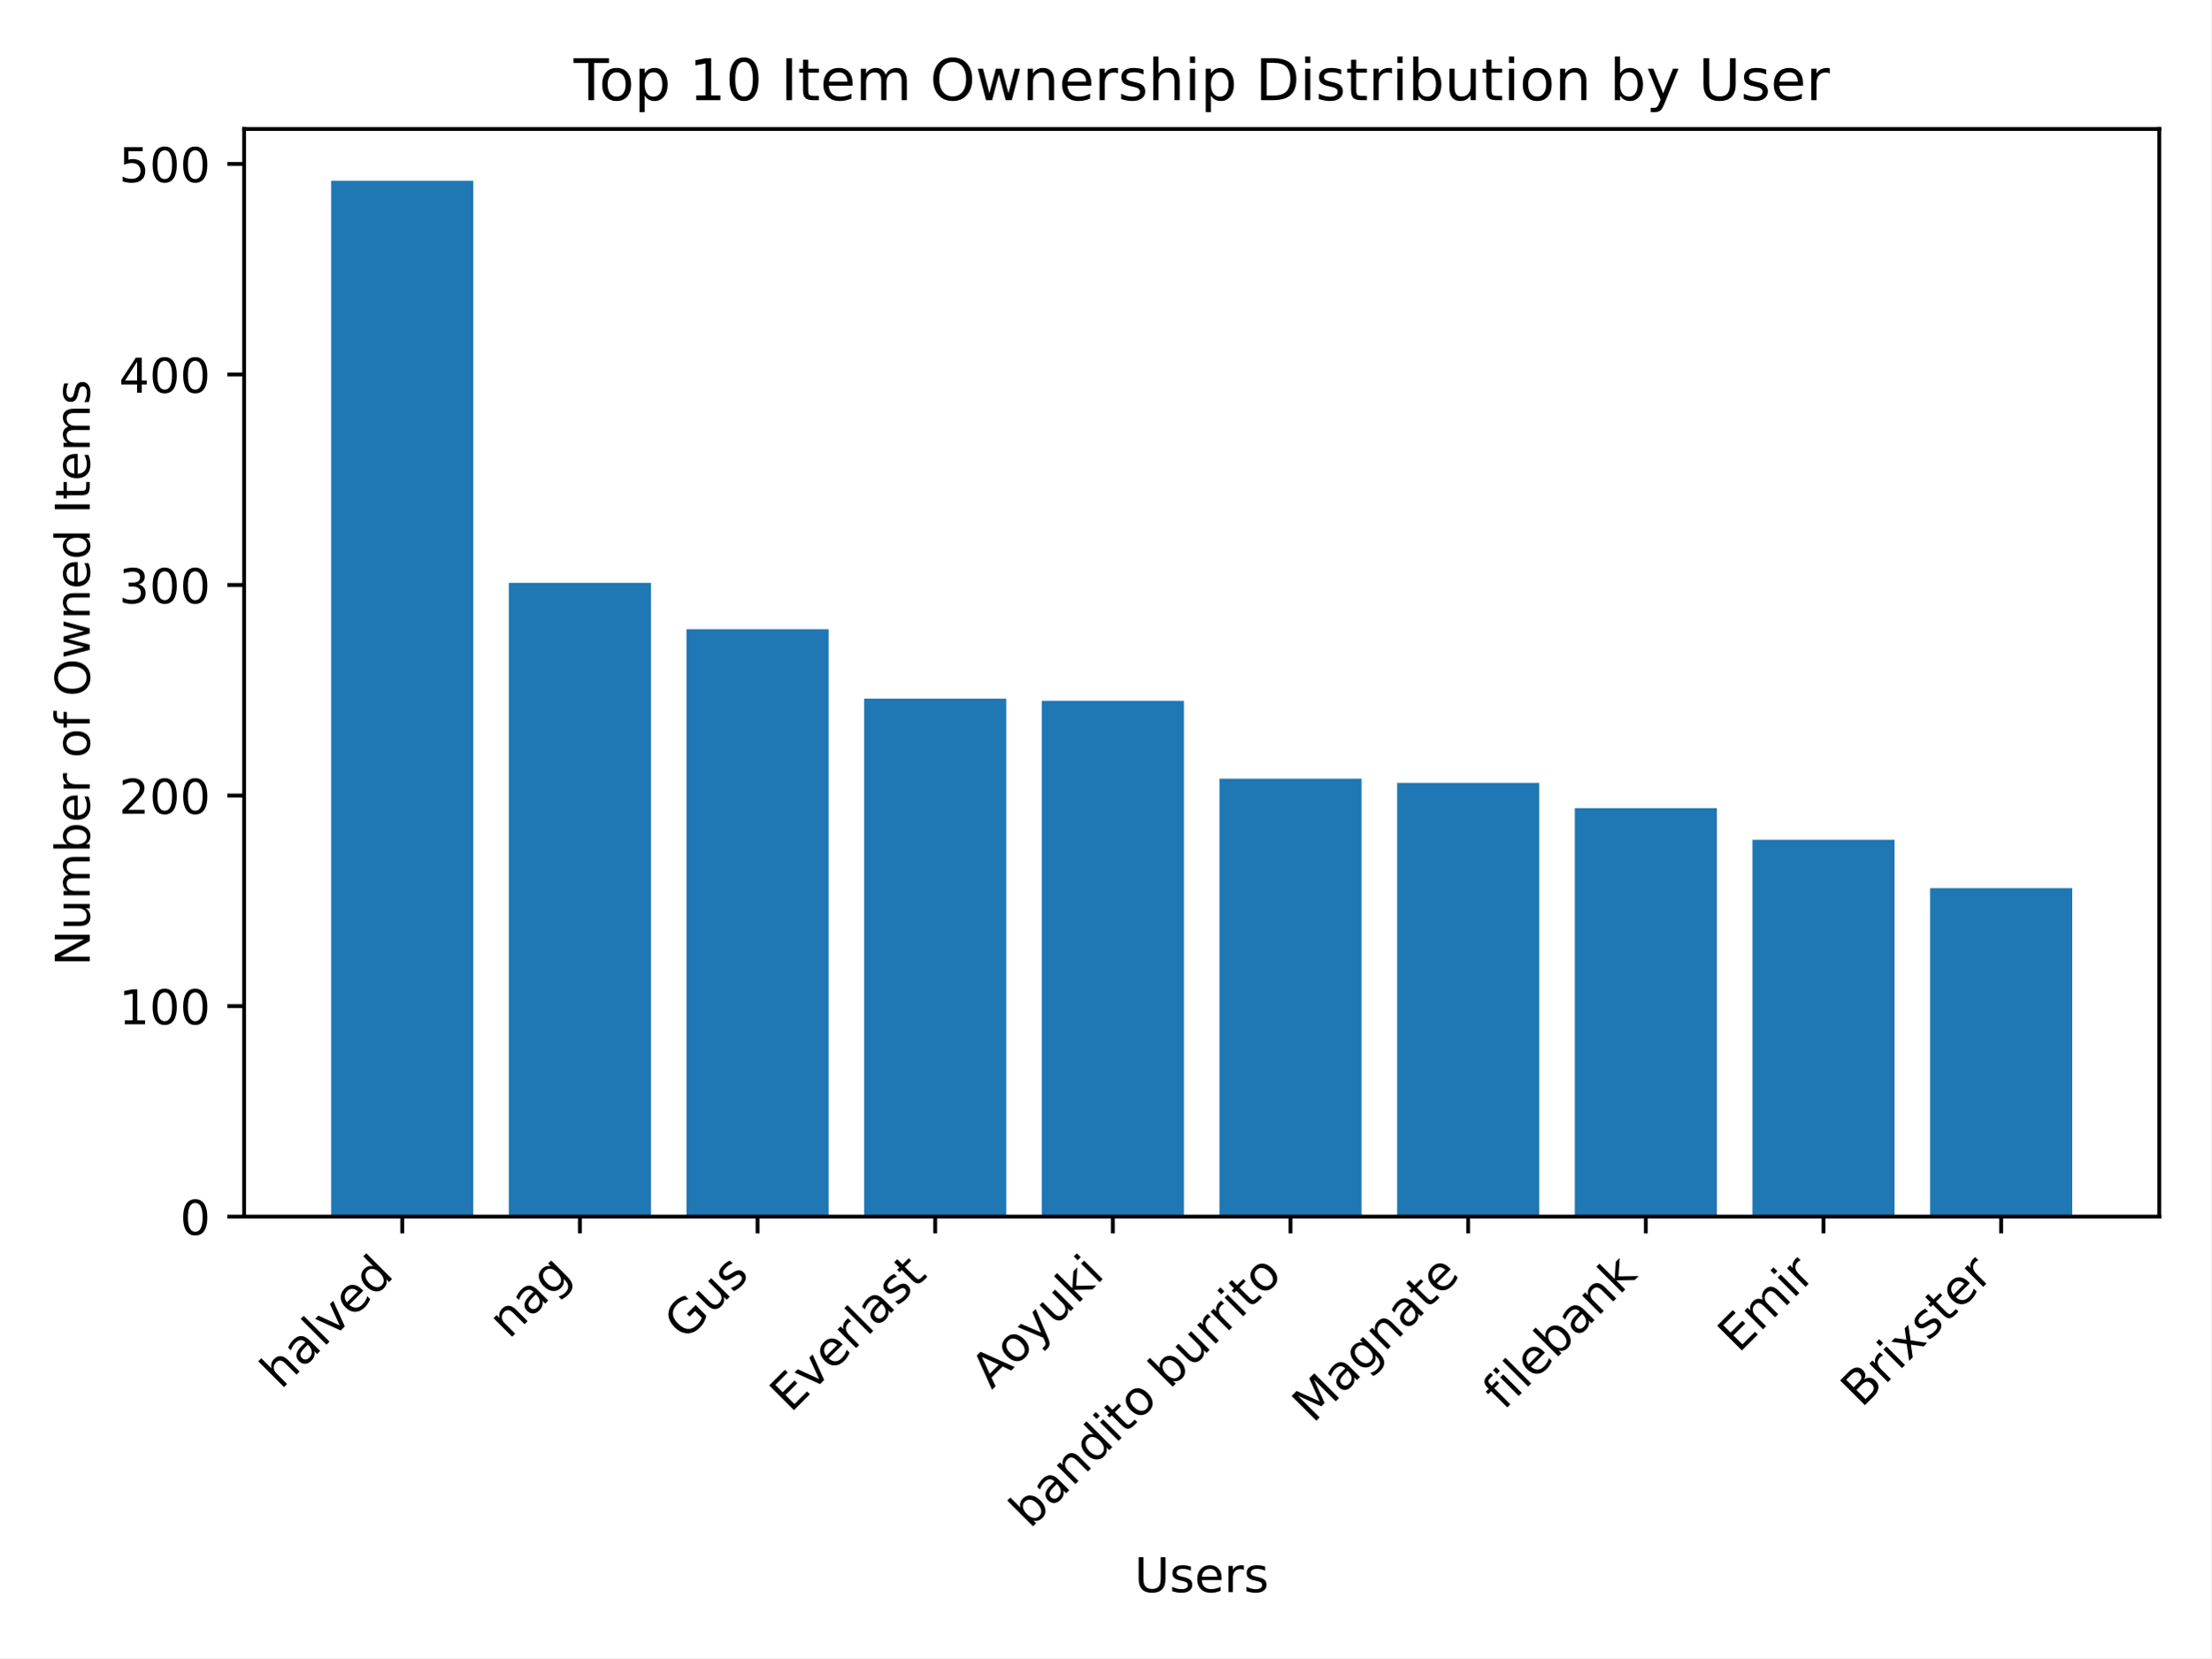
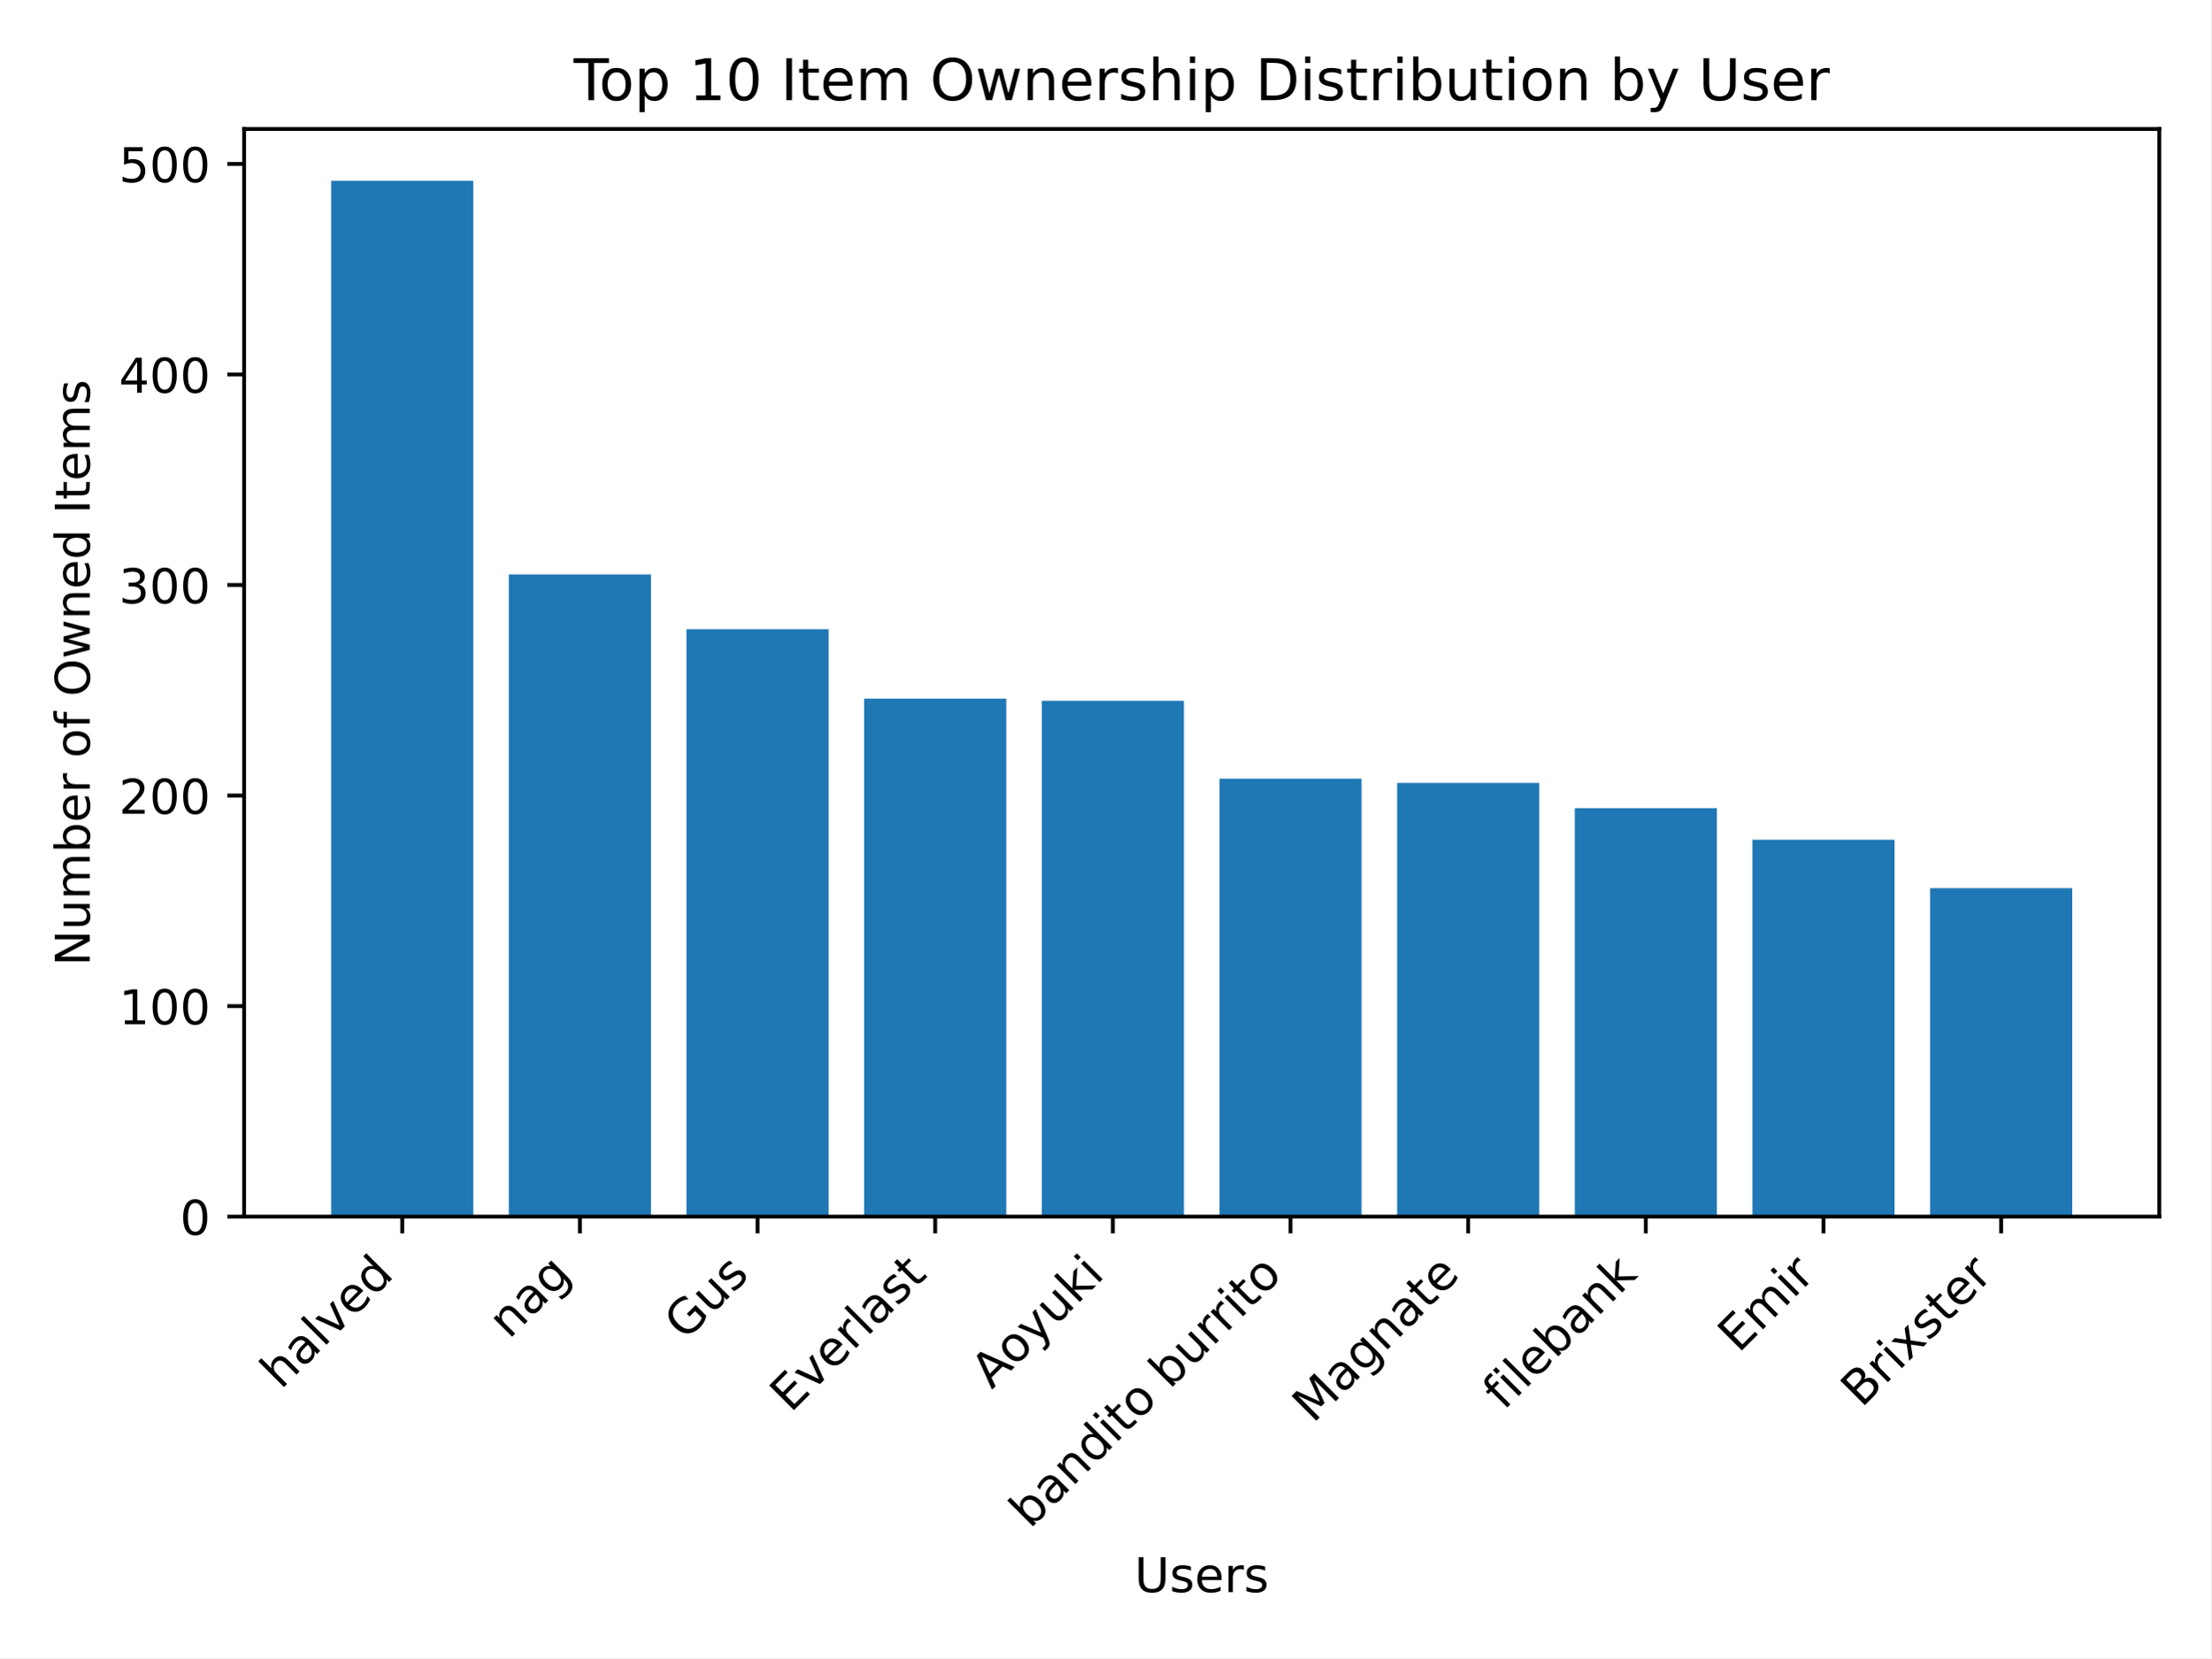
<svg xmlns="http://www.w3.org/2000/svg" xmlns:xlink="http://www.w3.org/1999/xlink" width="460.8pt" height="345.6pt" viewBox="0 0 460.8 345.6" version="1.1">
  <defs>
    <style type="text/css">*{stroke-linejoin: round; stroke-linecap: butt}</style>
  </defs>
  <g id="figure_1">
    <g id="patch_1">
      <path d="M 0 345.6  L 460.8 345.6  L 460.8 0  L 0 0  z " style="fill: #ffffff" />
    </g>
    <g id="axes_1">
      <g id="patch_2">
        <path d="M 50.87 253.581  L 450 253.581  L 450 26.88  L 50.87 26.88  z " style="fill: #ffffff" />
      </g>
      <g id="patch_3">
-         <path d="M 69.012 253.581  L 98.632 253.581  L 98.632 37.675  L 69.012 37.675  z " clip-path="url(#p39f3b47b8f)" style="fill: #1f77b4" />
+         <path d="M 69.012 253.581  L 98.632 253.581  L 98.632 37.675  L 69.012 37.675  z " clip-path="url(#p1a63e895dd)" style="fill: #1f77b4" />
      </g>
      <g id="patch_4">
-         <path d="M 106.037 253.581  L 135.657 253.581  L 135.657 121.492  L 106.037 121.492  z " clip-path="url(#p39f3b47b8f)" style="fill: #1f77b4" />
+         <path d="M 106.037 253.581  L 135.657 253.581  L 135.657 119.737  L 106.037 119.737  z " clip-path="url(#p1a63e895dd)" style="fill: #1f77b4" />
      </g>
      <g id="patch_5">
-         <path d="M 143.062 253.581  L 172.682 253.581  L 172.682 131.146  L 143.062 131.146  z " clip-path="url(#p39f3b47b8f)" style="fill: #1f77b4" />
+         <path d="M 143.062 253.581  L 172.682 253.581  L 172.682 131.146  L 143.062 131.146  z " clip-path="url(#p1a63e895dd)" style="fill: #1f77b4" />
      </g>
      <g id="patch_6">
-         <path d="M 180.087 253.581  L 209.707 253.581  L 209.707 145.628  L 180.087 145.628  z " clip-path="url(#p39f3b47b8f)" style="fill: #1f77b4" />
+         <path d="M 180.087 253.581  L 209.707 253.581  L 209.707 145.628  L 180.087 145.628  z " clip-path="url(#p1a63e895dd)" style="fill: #1f77b4" />
      </g>
      <g id="patch_7">
-         <path d="M 217.112 253.581  L 246.732 253.581  L 246.732 146.067  L 217.112 146.067  z " clip-path="url(#p39f3b47b8f)" style="fill: #1f77b4" />
+         <path d="M 217.112 253.581  L 246.732 253.581  L 246.732 146.067  L 217.112 146.067  z " clip-path="url(#p1a63e895dd)" style="fill: #1f77b4" />
      </g>
      <g id="patch_8">
-         <path d="M 254.138 253.581  L 283.758 253.581  L 283.758 162.304  L 254.138 162.304  z " clip-path="url(#p39f3b47b8f)" style="fill: #1f77b4" />
+         <path d="M 254.138 253.581  L 283.758 253.581  L 283.758 162.304  L 254.138 162.304  z " clip-path="url(#p1a63e895dd)" style="fill: #1f77b4" />
      </g>
      <g id="patch_9">
-         <path d="M 291.163 253.581  L 320.783 253.581  L 320.783 163.181  L 291.163 163.181  z " clip-path="url(#p39f3b47b8f)" style="fill: #1f77b4" />
+         <path d="M 291.163 253.581  L 320.783 253.581  L 320.783 163.181  L 291.163 163.181  z " clip-path="url(#p1a63e895dd)" style="fill: #1f77b4" />
      </g>
      <g id="patch_10">
-         <path d="M 328.188 253.581  L 357.808 253.581  L 357.808 168.447  L 328.188 168.447  z " clip-path="url(#p39f3b47b8f)" style="fill: #1f77b4" />
+         <path d="M 328.188 253.581  L 357.808 253.581  L 357.808 168.447  L 328.188 168.447  z " clip-path="url(#p1a63e895dd)" style="fill: #1f77b4" />
      </g>
      <g id="patch_11">
-         <path d="M 365.213 253.581  L 394.833 253.581  L 394.833 175.03  L 365.213 175.03  z " clip-path="url(#p39f3b47b8f)" style="fill: #1f77b4" />
+         <path d="M 365.213 253.581  L 394.833 253.581  L 394.833 175.03  L 365.213 175.03  z " clip-path="url(#p1a63e895dd)" style="fill: #1f77b4" />
      </g>
      <g id="patch_12">
-         <path d="M 402.238 253.581  L 431.858 253.581  L 431.858 185.123  L 402.238 185.123  z " clip-path="url(#p39f3b47b8f)" style="fill: #1f77b4" />
+         <path d="M 402.238 253.581  L 431.858 253.581  L 431.858 185.123  L 402.238 185.123  z " clip-path="url(#p1a63e895dd)" style="fill: #1f77b4" />
      </g>
      <g id="matplotlib.axis_1">
        <g id="xtick_1">
          <g id="line2d_1">
            <defs>
-               <path id="m7bbde80181" d="M 0 0  L 0 3.5  " style="stroke: #000000; stroke-width: 0.8" />
+               <path id="m3136bcda85" d="M 0 0  L 0 3.5  " style="stroke: #000000; stroke-width: 0.8" />
            </defs>
            <g>
-               <use xlink:href="#m7bbde80181" x="83.822" y="253.581" style="stroke: #000000; stroke-width: 0.8" />
+               <use xlink:href="#m3136bcda85" x="83.822" y="253.581" style="stroke: #000000; stroke-width: 0.8" />
            </g>
          </g>
          <g id="text_1">
            <g transform="translate(58.54764 289.7576) rotate(-45) scale(0.1 -0.1)">
              <defs>
                <path id="DejaVuSans-68" d="M 3513 2113  L 3513 0  L 2938 0  L 2938 2094  Q 2938 2591 2744 2837  Q 2550 3084 2163 3084  Q 1697 3084 1428 2787  Q 1159 2491 1159 1978  L 1159 0  L 581 0  L 581 4863  L 1159 4863  L 1159 2956  Q 1366 3272 1645 3428  Q 1925 3584 2291 3584  Q 2894 3584 3203 3211  Q 3513 2838 3513 2113  z " transform="scale(0.015625)" />
                <path id="DejaVuSans-61" d="M 2194 1759  Q 1497 1759 1228 1600  Q 959 1441 959 1056  Q 959 750 1161 570  Q 1363 391 1709 391  Q 2188 391 2477 730  Q 2766 1069 2766 1631  L 2766 1759  L 2194 1759  z M 3341 1997  L 3341 0  L 2766 0  L 2766 531  Q 2569 213 2275 61  Q 1981 -91 1556 -91  Q 1019 -91 701 211  Q 384 513 384 1019  Q 384 1609 779 1909  Q 1175 2209 1959 2209  L 2766 2209  L 2766 2266  Q 2766 2663 2505 2880  Q 2244 3097 1772 3097  Q 1472 3097 1187 3025  Q 903 2953 641 2809  L 641 3341  Q 956 3463 1253 3523  Q 1550 3584 1831 3584  Q 2591 3584 2966 3190  Q 3341 2797 3341 1997  z " transform="scale(0.015625)" />
                <path id="DejaVuSans-6c" d="M 603 4863  L 1178 4863  L 1178 0  L 603 0  L 603 4863  z " transform="scale(0.015625)" />
                <path id="DejaVuSans-76" d="M 191 3500  L 800 3500  L 1894 563  L 2988 3500  L 3597 3500  L 2284 0  L 1503 0  L 191 3500  z " transform="scale(0.015625)" />
                <path id="DejaVuSans-65" d="M 3597 1894  L 3597 1613  L 953 1613  Q 991 1019 1311 708  Q 1631 397 2203 397  Q 2534 397 2845 478  Q 3156 559 3463 722  L 3463 178  Q 3153 47 2828 -22  Q 2503 -91 2169 -91  Q 1331 -91 842 396  Q 353 884 353 1716  Q 353 2575 817 3079  Q 1281 3584 2069 3584  Q 2775 3584 3186 3129  Q 3597 2675 3597 1894  z M 3022 2063  Q 3016 2534 2758 2815  Q 2500 3097 2075 3097  Q 1594 3097 1305 2825  Q 1016 2553 972 2059  L 3022 2063  z " transform="scale(0.015625)" />
                <path id="DejaVuSans-64" d="M 2906 2969  L 2906 4863  L 3481 4863  L 3481 0  L 2906 0  L 2906 525  Q 2725 213 2448 61  Q 2172 -91 1784 -91  Q 1150 -91 751 415  Q 353 922 353 1747  Q 353 2572 751 3078  Q 1150 3584 1784 3584  Q 2172 3584 2448 3432  Q 2725 3281 2906 2969  z M 947 1747  Q 947 1113 1208 752  Q 1469 391 1925 391  Q 2381 391 2643 752  Q 2906 1113 2906 1747  Q 2906 2381 2643 2742  Q 2381 3103 1925 3103  Q 1469 3103 1208 2742  Q 947 2381 947 1747  z " transform="scale(0.015625)" />
              </defs>
              <use xlink:href="#DejaVuSans-68" />
              <use xlink:href="#DejaVuSans-61" transform="translate(63.37891 0)" />
              <use xlink:href="#DejaVuSans-6c" transform="translate(124.6582 0)" />
              <use xlink:href="#DejaVuSans-76" transform="translate(152.4414 0)" />
              <use xlink:href="#DejaVuSans-65" transform="translate(211.6211 0)" />
              <use xlink:href="#DejaVuSans-64" transform="translate(273.1445 0)" />
            </g>
          </g>
        </g>
        <g id="xtick_2">
          <g id="line2d_2">
            <g>
-               <use xlink:href="#m7bbde80181" x="120.847" y="253.581" style="stroke: #000000; stroke-width: 0.8" />
+               <use xlink:href="#m3136bcda85" x="120.847" y="253.581" style="stroke: #000000; stroke-width: 0.8" />
            </g>
          </g>
          <g id="text_2">
            <g transform="translate(106.0732 279.257) rotate(-45) scale(0.1 -0.1)">
              <defs>
                <path id="DejaVuSans-6e" d="M 3513 2113  L 3513 0  L 2938 0  L 2938 2094  Q 2938 2591 2744 2837  Q 2550 3084 2163 3084  Q 1697 3084 1428 2787  Q 1159 2491 1159 1978  L 1159 0  L 581 0  L 581 3500  L 1159 3500  L 1159 2956  Q 1366 3272 1645 3428  Q 1925 3584 2291 3584  Q 2894 3584 3203 3211  Q 3513 2838 3513 2113  z " transform="scale(0.015625)" />
                <path id="DejaVuSans-67" d="M 2906 1791  Q 2906 2416 2648 2759  Q 2391 3103 1925 3103  Q 1463 3103 1205 2759  Q 947 2416 947 1791  Q 947 1169 1205 825  Q 1463 481 1925 481  Q 2391 481 2648 825  Q 2906 1169 2906 1791  z M 3481 434  Q 3481 -459 3084 -895  Q 2688 -1331 1869 -1331  Q 1566 -1331 1297 -1286  Q 1028 -1241 775 -1147  L 775 -588  Q 1028 -725 1275 -790  Q 1522 -856 1778 -856  Q 2344 -856 2625 -561  Q 2906 -266 2906 331  L 2906 616  Q 2728 306 2450 153  Q 2172 0 1784 0  Q 1141 0 747 490  Q 353 981 353 1791  Q 353 2603 747 3093  Q 1141 3584 1784 3584  Q 2172 3584 2450 3431  Q 2728 3278 2906 2969  L 2906 3500  L 3481 3500  L 3481 434  z " transform="scale(0.015625)" />
              </defs>
              <use xlink:href="#DejaVuSans-6e" />
              <use xlink:href="#DejaVuSans-61" transform="translate(63.37891 0)" />
              <use xlink:href="#DejaVuSans-67" transform="translate(124.6582 0)" />
            </g>
          </g>
        </g>
        <g id="xtick_3">
          <g id="line2d_3">
            <g>
-               <use xlink:href="#m7bbde80181" x="157.872" y="253.581" style="stroke: #000000; stroke-width: 0.8" />
+               <use xlink:href="#m3136bcda85" x="157.872" y="253.581" style="stroke: #000000; stroke-width: 0.8" />
            </g>
          </g>
          <g id="text_3">
            <g transform="translate(142.758 279.5973) rotate(-45) scale(0.1 -0.1)">
              <defs>
                <path id="DejaVuSans-47" d="M 3809 666  L 3809 1919  L 2778 1919  L 2778 2438  L 4434 2438  L 4434 434  Q 4069 175 3628 42  Q 3188 -91 2688 -91  Q 1594 -91 976 548  Q 359 1188 359 2328  Q 359 3472 976 4111  Q 1594 4750 2688 4750  Q 3144 4750 3555 4637  Q 3966 4525 4313 4306  L 4313 3634  Q 3963 3931 3569 4081  Q 3175 4231 2741 4231  Q 1884 4231 1454 3753  Q 1025 3275 1025 2328  Q 1025 1384 1454 906  Q 1884 428 2741 428  Q 3075 428 3337 486  Q 3600 544 3809 666  z " transform="scale(0.015625)" />
                <path id="DejaVuSans-75" d="M 544 1381  L 544 3500  L 1119 3500  L 1119 1403  Q 1119 906 1312 657  Q 1506 409 1894 409  Q 2359 409 2629 706  Q 2900 1003 2900 1516  L 2900 3500  L 3475 3500  L 3475 0  L 2900 0  L 2900 538  Q 2691 219 2414 64  Q 2138 -91 1772 -91  Q 1169 -91 856 284  Q 544 659 544 1381  z M 1991 3584  L 1991 3584  z " transform="scale(0.015625)" />
                <path id="DejaVuSans-73" d="M 2834 3397  L 2834 2853  Q 2591 2978 2328 3040  Q 2066 3103 1784 3103  Q 1356 3103 1142 2972  Q 928 2841 928 2578  Q 928 2378 1081 2264  Q 1234 2150 1697 2047  L 1894 2003  Q 2506 1872 2764 1633  Q 3022 1394 3022 966  Q 3022 478 2636 193  Q 2250 -91 1575 -91  Q 1294 -91 989 -36  Q 684 19 347 128  L 347 722  Q 666 556 975 473  Q 1284 391 1588 391  Q 1994 391 2212 530  Q 2431 669 2431 922  Q 2431 1156 2273 1281  Q 2116 1406 1581 1522  L 1381 1569  Q 847 1681 609 1914  Q 372 2147 372 2553  Q 372 3047 722 3315  Q 1072 3584 1716 3584  Q 2034 3584 2315 3537  Q 2597 3491 2834 3397  z " transform="scale(0.015625)" />
              </defs>
              <use xlink:href="#DejaVuSans-47" />
              <use xlink:href="#DejaVuSans-75" transform="translate(77.49023 0)" />
              <use xlink:href="#DejaVuSans-73" transform="translate(140.8691 0)" />
            </g>
          </g>
        </g>
        <g id="xtick_4">
          <g id="line2d_4">
            <g>
-               <use xlink:href="#m7bbde80181" x="194.897" y="253.581" style="stroke: #000000; stroke-width: 0.8" />
+               <use xlink:href="#m3136bcda85" x="194.897" y="253.581" style="stroke: #000000; stroke-width: 0.8" />
            </g>
          </g>
          <g id="text_4">
            <g transform="translate(164.7625 294.6178) rotate(-45) scale(0.1 -0.1)">
              <defs>
                <path id="DejaVuSans-45" d="M 628 4666  L 3578 4666  L 3578 4134  L 1259 4134  L 1259 2753  L 3481 2753  L 3481 2222  L 1259 2222  L 1259 531  L 3634 531  L 3634 0  L 628 0  L 628 4666  z " transform="scale(0.015625)" />
                <path id="DejaVuSans-72" d="M 2631 2963  Q 2534 3019 2420 3045  Q 2306 3072 2169 3072  Q 1681 3072 1420 2755  Q 1159 2438 1159 1844  L 1159 0  L 581 0  L 581 3500  L 1159 3500  L 1159 2956  Q 1341 3275 1631 3429  Q 1922 3584 2338 3584  Q 2397 3584 2469 3576  Q 2541 3569 2628 3553  L 2631 2963  z " transform="scale(0.015625)" />
                <path id="DejaVuSans-74" d="M 1172 4494  L 1172 3500  L 2356 3500  L 2356 3053  L 1172 3053  L 1172 1153  Q 1172 725 1289 603  Q 1406 481 1766 481  L 2356 481  L 2356 0  L 1766 0  Q 1100 0 847 248  Q 594 497 594 1153  L 594 3053  L 172 3053  L 172 3500  L 594 3500  L 594 4494  L 1172 4494  z " transform="scale(0.015625)" />
              </defs>
              <use xlink:href="#DejaVuSans-45" />
              <use xlink:href="#DejaVuSans-76" transform="translate(63.18359 0)" />
              <use xlink:href="#DejaVuSans-65" transform="translate(122.3633 0)" />
              <use xlink:href="#DejaVuSans-72" transform="translate(183.8867 0)" />
              <use xlink:href="#DejaVuSans-6c" transform="translate(225 0)" />
              <use xlink:href="#DejaVuSans-61" transform="translate(252.7832 0)" />
              <use xlink:href="#DejaVuSans-73" transform="translate(314.0625 0)" />
              <use xlink:href="#DejaVuSans-74" transform="translate(366.1621 0)" />
            </g>
          </g>
        </g>
        <g id="xtick_5">
          <g id="line2d_5">
            <g>
-               <use xlink:href="#m7bbde80181" x="231.922" y="253.581" style="stroke: #000000; stroke-width: 0.8" />
+               <use xlink:href="#m3136bcda85" x="231.922" y="253.581" style="stroke: #000000; stroke-width: 0.8" />
            </g>
          </g>
          <g id="text_5">
            <g transform="translate(206.6865 289.7189) rotate(-45) scale(0.1 -0.1)">
              <defs>
                <path id="DejaVuSans-41" d="M 2188 4044  L 1331 1722  L 3047 1722  L 2188 4044  z M 1831 4666  L 2547 4666  L 4325 0  L 3669 0  L 3244 1197  L 1141 1197  L 716 0  L 50 0  L 1831 4666  z " transform="scale(0.015625)" />
                <path id="DejaVuSans-6f" d="M 1959 3097  Q 1497 3097 1228 2736  Q 959 2375 959 1747  Q 959 1119 1226 758  Q 1494 397 1959 397  Q 2419 397 2687 759  Q 2956 1122 2956 1747  Q 2956 2369 2687 2733  Q 2419 3097 1959 3097  z M 1959 3584  Q 2709 3584 3137 3096  Q 3566 2609 3566 1747  Q 3566 888 3137 398  Q 2709 -91 1959 -91  Q 1206 -91 779 398  Q 353 888 353 1747  Q 353 2609 779 3096  Q 1206 3584 1959 3584  z " transform="scale(0.015625)" />
                <path id="DejaVuSans-79" d="M 2059 -325  Q 1816 -950 1584 -1140  Q 1353 -1331 966 -1331  L 506 -1331  L 506 -850  L 844 -850  Q 1081 -850 1212 -737  Q 1344 -625 1503 -206  L 1606 56  L 191 3500  L 800 3500  L 1894 763  L 2988 3500  L 3597 3500  L 2059 -325  z " transform="scale(0.015625)" />
                <path id="DejaVuSans-6b" d="M 581 4863  L 1159 4863  L 1159 1991  L 2875 3500  L 3609 3500  L 1753 1863  L 3688 0  L 2938 0  L 1159 1709  L 1159 0  L 581 0  L 581 4863  z " transform="scale(0.015625)" />
                <path id="DejaVuSans-69" d="M 603 3500  L 1178 3500  L 1178 0  L 603 0  L 603 3500  z M 603 4863  L 1178 4863  L 1178 4134  L 603 4134  L 603 4863  z " transform="scale(0.015625)" />
              </defs>
              <use xlink:href="#DejaVuSans-41" />
              <use xlink:href="#DejaVuSans-6f" transform="translate(66.6582 0)" />
              <use xlink:href="#DejaVuSans-79" transform="translate(127.8398 0)" />
              <use xlink:href="#DejaVuSans-75" transform="translate(187.0195 0)" />
              <use xlink:href="#DejaVuSans-6b" transform="translate(250.3984 0)" />
              <use xlink:href="#DejaVuSans-69" transform="translate(308.3086 0)" />
            </g>
          </g>
        </g>
        <g id="xtick_6">
          <g id="line2d_6">
            <g>
-               <use xlink:href="#m7bbde80181" x="268.948" y="253.581" style="stroke: #000000; stroke-width: 0.8" />
+               <use xlink:href="#m3136bcda85" x="268.948" y="253.581" style="stroke: #000000; stroke-width: 0.8" />
            </g>
          </g>
          <g id="text_6">
            <g transform="translate(214.6506 318.7799) rotate(-45) scale(0.1 -0.1)">
              <defs>
                <path id="DejaVuSans-62" d="M 3116 1747  Q 3116 2381 2855 2742  Q 2594 3103 2138 3103  Q 1681 3103 1420 2742  Q 1159 2381 1159 1747  Q 1159 1113 1420 752  Q 1681 391 2138 391  Q 2594 391 2855 752  Q 3116 1113 3116 1747  z M 1159 2969  Q 1341 3281 1617 3432  Q 1894 3584 2278 3584  Q 2916 3584 3314 3078  Q 3713 2572 3713 1747  Q 3713 922 3314 415  Q 2916 -91 2278 -91  Q 1894 -91 1617 61  Q 1341 213 1159 525  L 1159 0  L 581 0  L 581 4863  L 1159 4863  L 1159 2969  z " transform="scale(0.015625)" />
                <path id="DejaVuSans-20" transform="scale(0.015625)" />
              </defs>
              <use xlink:href="#DejaVuSans-62" />
              <use xlink:href="#DejaVuSans-61" transform="translate(63.47656 0)" />
              <use xlink:href="#DejaVuSans-6e" transform="translate(124.7559 0)" />
              <use xlink:href="#DejaVuSans-64" transform="translate(188.1348 0)" />
              <use xlink:href="#DejaVuSans-69" transform="translate(251.6113 0)" />
              <use xlink:href="#DejaVuSans-74" transform="translate(279.3945 0)" />
              <use xlink:href="#DejaVuSans-6f" transform="translate(318.6035 0)" />
              <use xlink:href="#DejaVuSans-20" transform="translate(379.7852 0)" />
              <use xlink:href="#DejaVuSans-62" transform="translate(411.5723 0)" />
              <use xlink:href="#DejaVuSans-75" transform="translate(475.0488 0)" />
              <use xlink:href="#DejaVuSans-72" transform="translate(538.4277 0)" />
              <use xlink:href="#DejaVuSans-72" transform="translate(577.791 0)" />
              <use xlink:href="#DejaVuSans-69" transform="translate(618.9043 0)" />
              <use xlink:href="#DejaVuSans-74" transform="translate(646.6875 0)" />
              <use xlink:href="#DejaVuSans-6f" transform="translate(685.8965 0)" />
            </g>
          </g>
        </g>
        <g id="xtick_7">
          <g id="line2d_7">
            <g>
-               <use xlink:href="#m7bbde80181" x="305.973" y="253.581" style="stroke: #000000; stroke-width: 0.8" />
+               <use xlink:href="#m3136bcda85" x="305.973" y="253.581" style="stroke: #000000; stroke-width: 0.8" />
            </g>
          </g>
          <g id="text_7">
            <g transform="translate(273.6412 296.8143) rotate(-45) scale(0.1 -0.1)">
              <defs>
                <path id="DejaVuSans-4d" d="M 628 4666  L 1569 4666  L 2759 1491  L 3956 4666  L 4897 4666  L 4897 0  L 4281 0  L 4281 4097  L 3078 897  L 2444 897  L 1241 4097  L 1241 0  L 628 0  L 628 4666  z " transform="scale(0.015625)" />
              </defs>
              <use xlink:href="#DejaVuSans-4d" />
              <use xlink:href="#DejaVuSans-61" transform="translate(86.2793 0)" />
              <use xlink:href="#DejaVuSans-67" transform="translate(147.5586 0)" />
              <use xlink:href="#DejaVuSans-6e" transform="translate(211.0352 0)" />
              <use xlink:href="#DejaVuSans-61" transform="translate(274.4141 0)" />
              <use xlink:href="#DejaVuSans-74" transform="translate(335.6934 0)" />
              <use xlink:href="#DejaVuSans-65" transform="translate(374.9023 0)" />
            </g>
          </g>
        </g>
        <g id="xtick_8">
          <g id="line2d_8">
            <g>
-               <use xlink:href="#m7bbde80181" x="342.998" y="253.581" style="stroke: #000000; stroke-width: 0.8" />
+               <use xlink:href="#m3136bcda85" x="342.998" y="253.581" style="stroke: #000000; stroke-width: 0.8" />
            </g>
          </g>
          <g id="text_8">
            <g transform="translate(313.3599 294.1206) rotate(-45) scale(0.1 -0.1)">
              <defs>
                <path id="DejaVuSans-66" d="M 2375 4863  L 2375 4384  L 1825 4384  Q 1516 4384 1395 4259  Q 1275 4134 1275 3809  L 1275 3500  L 2222 3500  L 2222 3053  L 1275 3053  L 1275 0  L 697 0  L 697 3053  L 147 3053  L 147 3500  L 697 3500  L 697 3744  Q 697 4328 969 4595  Q 1241 4863 1831 4863  L 2375 4863  z " transform="scale(0.015625)" />
              </defs>
              <use xlink:href="#DejaVuSans-66" />
              <use xlink:href="#DejaVuSans-69" transform="translate(35.20508 0)" />
              <use xlink:href="#DejaVuSans-6c" transform="translate(62.98828 0)" />
              <use xlink:href="#DejaVuSans-65" transform="translate(90.77148 0)" />
              <use xlink:href="#DejaVuSans-62" transform="translate(152.2949 0)" />
              <use xlink:href="#DejaVuSans-61" transform="translate(215.7715 0)" />
              <use xlink:href="#DejaVuSans-6e" transform="translate(277.0508 0)" />
              <use xlink:href="#DejaVuSans-6b" transform="translate(340.4297 0)" />
            </g>
          </g>
        </g>
        <g id="xtick_9">
          <g id="line2d_9">
            <g>
-               <use xlink:href="#m7bbde80181" x="380.023" y="253.581" style="stroke: #000000; stroke-width: 0.8" />
+               <use xlink:href="#m3136bcda85" x="380.023" y="253.581" style="stroke: #000000; stroke-width: 0.8" />
            </g>
          </g>
          <g id="text_9">
            <g transform="translate(362.3251 282.1805) rotate(-45) scale(0.1 -0.1)">
              <defs>
                <path id="DejaVuSans-6d" d="M 3328 2828  Q 3544 3216 3844 3400  Q 4144 3584 4550 3584  Q 5097 3584 5394 3201  Q 5691 2819 5691 2113  L 5691 0  L 5113 0  L 5113 2094  Q 5113 2597 4934 2840  Q 4756 3084 4391 3084  Q 3944 3084 3684 2787  Q 3425 2491 3425 1978  L 3425 0  L 2847 0  L 2847 2094  Q 2847 2600 2669 2842  Q 2491 3084 2119 3084  Q 1678 3084 1418 2786  Q 1159 2488 1159 1978  L 1159 0  L 581 0  L 581 3500  L 1159 3500  L 1159 2956  Q 1356 3278 1631 3431  Q 1906 3584 2284 3584  Q 2666 3584 2933 3390  Q 3200 3197 3328 2828  z " transform="scale(0.015625)" />
              </defs>
              <use xlink:href="#DejaVuSans-45" />
              <use xlink:href="#DejaVuSans-6d" transform="translate(63.18359 0)" />
              <use xlink:href="#DejaVuSans-69" transform="translate(160.5957 0)" />
              <use xlink:href="#DejaVuSans-72" transform="translate(188.3789 0)" />
            </g>
          </g>
        </g>
        <g id="xtick_10">
          <g id="line2d_10">
            <g>
-               <use xlink:href="#m7bbde80181" x="417.048" y="253.581" style="stroke: #000000; stroke-width: 0.8" />
+               <use xlink:href="#m3136bcda85" x="417.048" y="253.581" style="stroke: #000000; stroke-width: 0.8" />
            </g>
          </g>
          <g id="text_10">
            <g transform="translate(387.9558 293.5748) rotate(-45) scale(0.1 -0.1)">
              <defs>
                <path id="DejaVuSans-42" d="M 1259 2228  L 1259 519  L 2272 519  Q 2781 519 3026 730  Q 3272 941 3272 1375  Q 3272 1813 3026 2020  Q 2781 2228 2272 2228  L 1259 2228  z M 1259 4147  L 1259 2741  L 2194 2741  Q 2656 2741 2882 2914  Q 3109 3088 3109 3444  Q 3109 3797 2882 3972  Q 2656 4147 2194 4147  L 1259 4147  z M 628 4666  L 2241 4666  Q 2963 4666 3353 4366  Q 3744 4066 3744 3513  Q 3744 3084 3544 2831  Q 3344 2578 2956 2516  Q 3422 2416 3680 2098  Q 3938 1781 3938 1306  Q 3938 681 3513 340  Q 3088 0 2303 0  L 628 0  L 628 4666  z " transform="scale(0.015625)" />
                <path id="DejaVuSans-78" d="M 3513 3500  L 2247 1797  L 3578 0  L 2900 0  L 1881 1375  L 863 0  L 184 0  L 1544 1831  L 300 3500  L 978 3500  L 1906 2253  L 2834 3500  L 3513 3500  z " transform="scale(0.015625)" />
              </defs>
              <use xlink:href="#DejaVuSans-42" />
              <use xlink:href="#DejaVuSans-72" transform="translate(68.60352 0)" />
              <use xlink:href="#DejaVuSans-69" transform="translate(109.7168 0)" />
              <use xlink:href="#DejaVuSans-78" transform="translate(137.5 0)" />
              <use xlink:href="#DejaVuSans-73" transform="translate(196.6797 0)" />
              <use xlink:href="#DejaVuSans-74" transform="translate(248.7793 0)" />
              <use xlink:href="#DejaVuSans-65" transform="translate(287.9883 0)" />
              <use xlink:href="#DejaVuSans-72" transform="translate(349.5117 0)" />
            </g>
          </g>
        </g>
        <g id="text_11">
          <g transform="translate(236.4342 331.8489) scale(0.1 -0.1)">
            <defs>
              <path id="DejaVuSans-55" d="M 556 4666  L 1191 4666  L 1191 1831  Q 1191 1081 1462 751  Q 1734 422 2344 422  Q 2950 422 3222 751  Q 3494 1081 3494 1831  L 3494 4666  L 4128 4666  L 4128 1753  Q 4128 841 3676 375  Q 3225 -91 2344 -91  Q 1459 -91 1007 375  Q 556 841 556 1753  L 556 4666  z " transform="scale(0.015625)" />
            </defs>
            <use xlink:href="#DejaVuSans-55" />
            <use xlink:href="#DejaVuSans-73" transform="translate(73.19336 0)" />
            <use xlink:href="#DejaVuSans-65" transform="translate(125.293 0)" />
            <use xlink:href="#DejaVuSans-72" transform="translate(186.8164 0)" />
            <use xlink:href="#DejaVuSans-73" transform="translate(227.9297 0)" />
          </g>
        </g>
      </g>
      <g id="matplotlib.axis_2">
        <g id="ytick_1">
          <g id="line2d_11">
            <defs>
-               <path id="md218e54f35" d="M 0 0  L -3.5 0  " style="stroke: #000000; stroke-width: 0.8" />
+               <path id="m9b79f835e3" d="M 0 0  L -3.5 0  " style="stroke: #000000; stroke-width: 0.8" />
            </defs>
            <g>
-               <use xlink:href="#md218e54f35" x="50.87" y="253.581" style="stroke: #000000; stroke-width: 0.8" />
+               <use xlink:href="#m9b79f835e3" x="50.87" y="253.581" style="stroke: #000000; stroke-width: 0.8" />
            </g>
          </g>
          <g id="text_12">
            <g transform="translate(37.5075 257.3798) scale(0.1 -0.1)">
              <defs>
                <path id="DejaVuSans-30" d="M 2034 4250  Q 1547 4250 1301 3770  Q 1056 3291 1056 2328  Q 1056 1369 1301 889  Q 1547 409 2034 409  Q 2525 409 2770 889  Q 3016 1369 3016 2328  Q 3016 3291 2770 3770  Q 2525 4250 2034 4250  z M 2034 4750  Q 2819 4750 3233 4129  Q 3647 3509 3647 2328  Q 3647 1150 3233 529  Q 2819 -91 2034 -91  Q 1250 -91 836 529  Q 422 1150 422 2328  Q 422 3509 836 4129  Q 1250 4750 2034 4750  z " transform="scale(0.015625)" />
              </defs>
              <use xlink:href="#DejaVuSans-30" />
            </g>
          </g>
        </g>
        <g id="ytick_2">
          <g id="line2d_12">
            <g>
-               <use xlink:href="#md218e54f35" x="50.87" y="209.697" style="stroke: #000000; stroke-width: 0.8" />
+               <use xlink:href="#m9b79f835e3" x="50.87" y="209.697" style="stroke: #000000; stroke-width: 0.8" />
            </g>
          </g>
          <g id="text_13">
            <g transform="translate(24.7825 213.4966) scale(0.1 -0.1)">
              <defs>
                <path id="DejaVuSans-31" d="M 794 531  L 1825 531  L 1825 4091  L 703 3866  L 703 4441  L 1819 4666  L 2450 4666  L 2450 531  L 3481 531  L 3481 0  L 794 0  L 794 531  z " transform="scale(0.015625)" />
              </defs>
              <use xlink:href="#DejaVuSans-31" />
              <use xlink:href="#DejaVuSans-30" transform="translate(63.62305 0)" />
              <use xlink:href="#DejaVuSans-30" transform="translate(127.2461 0)" />
            </g>
          </g>
        </g>
        <g id="ytick_3">
          <g id="line2d_13">
            <g>
-               <use xlink:href="#md218e54f35" x="50.87" y="165.814" style="stroke: #000000; stroke-width: 0.8" />
+               <use xlink:href="#m9b79f835e3" x="50.87" y="165.814" style="stroke: #000000; stroke-width: 0.8" />
            </g>
          </g>
          <g id="text_14">
            <g transform="translate(24.7825 169.6134) scale(0.1 -0.1)">
              <defs>
                <path id="DejaVuSans-32" d="M 1228 531  L 3431 531  L 3431 0  L 469 0  L 469 531  Q 828 903 1448 1529  Q 2069 2156 2228 2338  Q 2531 2678 2651 2914  Q 2772 3150 2772 3378  Q 2772 3750 2511 3984  Q 2250 4219 1831 4219  Q 1534 4219 1204 4116  Q 875 4013 500 3803  L 500 4441  Q 881 4594 1212 4672  Q 1544 4750 1819 4750  Q 2544 4750 2975 4387  Q 3406 4025 3406 3419  Q 3406 3131 3298 2873  Q 3191 2616 2906 2266  Q 2828 2175 2409 1742  Q 1991 1309 1228 531  z " transform="scale(0.015625)" />
              </defs>
              <use xlink:href="#DejaVuSans-32" />
              <use xlink:href="#DejaVuSans-30" transform="translate(63.62305 0)" />
              <use xlink:href="#DejaVuSans-30" transform="translate(127.2461 0)" />
            </g>
          </g>
        </g>
        <g id="ytick_4">
          <g id="line2d_14">
            <g>
-               <use xlink:href="#md218e54f35" x="50.87" y="121.931" style="stroke: #000000; stroke-width: 0.8" />
+               <use xlink:href="#m9b79f835e3" x="50.87" y="121.931" style="stroke: #000000; stroke-width: 0.8" />
            </g>
          </g>
          <g id="text_15">
            <g transform="translate(24.7825 125.7302) scale(0.1 -0.1)">
              <defs>
                <path id="DejaVuSans-33" d="M 2597 2516  Q 3050 2419 3304 2112  Q 3559 1806 3559 1356  Q 3559 666 3084 287  Q 2609 -91 1734 -91  Q 1441 -91 1130 -33  Q 819 25 488 141  L 488 750  Q 750 597 1062 519  Q 1375 441 1716 441  Q 2309 441 2620 675  Q 2931 909 2931 1356  Q 2931 1769 2642 2001  Q 2353 2234 1838 2234  L 1294 2234  L 1294 2753  L 1863 2753  Q 2328 2753 2575 2939  Q 2822 3125 2822 3475  Q 2822 3834 2567 4026  Q 2313 4219 1838 4219  Q 1578 4219 1281 4162  Q 984 4106 628 3988  L 628 4550  Q 988 4650 1302 4700  Q 1616 4750 1894 4750  Q 2613 4750 3031 4423  Q 3450 4097 3450 3541  Q 3450 3153 3228 2886  Q 3006 2619 2597 2516  z " transform="scale(0.015625)" />
              </defs>
              <use xlink:href="#DejaVuSans-33" />
              <use xlink:href="#DejaVuSans-30" transform="translate(63.62305 0)" />
              <use xlink:href="#DejaVuSans-30" transform="translate(127.2461 0)" />
            </g>
          </g>
        </g>
        <g id="ytick_5">
          <g id="line2d_15">
            <g>
-               <use xlink:href="#md218e54f35" x="50.87" y="78.048" style="stroke: #000000; stroke-width: 0.8" />
+               <use xlink:href="#m9b79f835e3" x="50.87" y="78.048" style="stroke: #000000; stroke-width: 0.8" />
            </g>
          </g>
          <g id="text_16">
            <g transform="translate(24.7825 81.84702) scale(0.1 -0.1)">
              <defs>
                <path id="DejaVuSans-34" d="M 2419 4116  L 825 1625  L 2419 1625  L 2419 4116  z M 2253 4666  L 3047 4666  L 3047 1625  L 3713 1625  L 3713 1100  L 3047 1100  L 3047 0  L 2419 0  L 2419 1100  L 313 1100  L 313 1709  L 2253 4666  z " transform="scale(0.015625)" />
              </defs>
              <use xlink:href="#DejaVuSans-34" />
              <use xlink:href="#DejaVuSans-30" transform="translate(63.62305 0)" />
              <use xlink:href="#DejaVuSans-30" transform="translate(127.2461 0)" />
            </g>
          </g>
        </g>
        <g id="ytick_6">
          <g id="line2d_16">
            <g>
-               <use xlink:href="#md218e54f35" x="50.87" y="34.165" style="stroke: #000000; stroke-width: 0.8" />
+               <use xlink:href="#m9b79f835e3" x="50.87" y="34.165" style="stroke: #000000; stroke-width: 0.8" />
            </g>
          </g>
          <g id="text_17">
            <g transform="translate(24.7825 37.96383) scale(0.1 -0.1)">
              <defs>
                <path id="DejaVuSans-35" d="M 691 4666  L 3169 4666  L 3169 4134  L 1269 4134  L 1269 2991  Q 1406 3038 1543 3061  Q 1681 3084 1819 3084  Q 2600 3084 3056 2656  Q 3513 2228 3513 1497  Q 3513 744 3044 326  Q 2575 -91 1722 -91  Q 1428 -91 1123 -41  Q 819 9 494 109  L 494 744  Q 775 591 1075 516  Q 1375 441 1709 441  Q 2250 441 2565 725  Q 2881 1009 2881 1497  Q 2881 1984 2565 2268  Q 2250 2553 1709 2553  Q 1456 2553 1204 2497  Q 953 2441 691 2322  L 691 4666  z " transform="scale(0.015625)" />
              </defs>
              <use xlink:href="#DejaVuSans-35" />
              <use xlink:href="#DejaVuSans-30" transform="translate(63.62305 0)" />
              <use xlink:href="#DejaVuSans-30" transform="translate(127.2461 0)" />
            </g>
          </g>
        </g>
        <g id="text_18">
          <g transform="translate(18.70281 201.3342) rotate(-90) scale(0.1 -0.1)">
            <defs>
              <path id="DejaVuSans-4e" d="M 628 4666  L 1478 4666  L 3547 763  L 3547 4666  L 4159 4666  L 4159 0  L 3309 0  L 1241 3903  L 1241 0  L 628 0  L 628 4666  z " transform="scale(0.015625)" />
              <path id="DejaVuSans-4f" d="M 2522 4238  Q 1834 4238 1429 3725  Q 1025 3213 1025 2328  Q 1025 1447 1429 934  Q 1834 422 2522 422  Q 3209 422 3611 934  Q 4013 1447 4013 2328  Q 4013 3213 3611 3725  Q 3209 4238 2522 4238  z M 2522 4750  Q 3503 4750 4090 4092  Q 4678 3434 4678 2328  Q 4678 1225 4090 567  Q 3503 -91 2522 -91  Q 1538 -91 948 565  Q 359 1222 359 2328  Q 359 3434 948 4092  Q 1538 4750 2522 4750  z " transform="scale(0.015625)" />
              <path id="DejaVuSans-77" d="M 269 3500  L 844 3500  L 1563 769  L 2278 3500  L 2956 3500  L 3675 769  L 4391 3500  L 4966 3500  L 4050 0  L 3372 0  L 2619 2869  L 1863 0  L 1184 0  L 269 3500  z " transform="scale(0.015625)" />
              <path id="DejaVuSans-49" d="M 628 4666  L 1259 4666  L 1259 0  L 628 0  L 628 4666  z " transform="scale(0.015625)" />
            </defs>
            <use xlink:href="#DejaVuSans-4e" />
            <use xlink:href="#DejaVuSans-75" transform="translate(74.80469 0)" />
            <use xlink:href="#DejaVuSans-6d" transform="translate(138.1836 0)" />
            <use xlink:href="#DejaVuSans-62" transform="translate(235.5957 0)" />
            <use xlink:href="#DejaVuSans-65" transform="translate(299.0723 0)" />
            <use xlink:href="#DejaVuSans-72" transform="translate(360.5957 0)" />
            <use xlink:href="#DejaVuSans-20" transform="translate(401.709 0)" />
            <use xlink:href="#DejaVuSans-6f" transform="translate(433.4961 0)" />
            <use xlink:href="#DejaVuSans-66" transform="translate(494.6777 0)" />
            <use xlink:href="#DejaVuSans-20" transform="translate(529.8828 0)" />
            <use xlink:href="#DejaVuSans-4f" transform="translate(561.6699 0)" />
            <use xlink:href="#DejaVuSans-77" transform="translate(640.3809 0)" />
            <use xlink:href="#DejaVuSans-6e" transform="translate(722.168 0)" />
            <use xlink:href="#DejaVuSans-65" transform="translate(785.5469 0)" />
            <use xlink:href="#DejaVuSans-64" transform="translate(847.0703 0)" />
            <use xlink:href="#DejaVuSans-20" transform="translate(910.5469 0)" />
            <use xlink:href="#DejaVuSans-49" transform="translate(942.334 0)" />
            <use xlink:href="#DejaVuSans-74" transform="translate(971.8262 0)" />
            <use xlink:href="#DejaVuSans-65" transform="translate(1011.035 0)" />
            <use xlink:href="#DejaVuSans-6d" transform="translate(1072.559 0)" />
            <use xlink:href="#DejaVuSans-73" transform="translate(1169.971 0)" />
          </g>
        </g>
      </g>
      <g id="patch_13">
        <path d="M 50.87 253.581  L 50.87 26.88  " style="fill: none; stroke: #000000; stroke-width: 0.8; stroke-linejoin: miter; stroke-linecap: square" />
      </g>
      <g id="patch_14">
        <path d="M 450 253.581  L 450 26.88  " style="fill: none; stroke: #000000; stroke-width: 0.8; stroke-linejoin: miter; stroke-linecap: square" />
      </g>
      <g id="patch_15">
        <path d="M 50.87 253.581  L 450 253.581  " style="fill: none; stroke: #000000; stroke-width: 0.8; stroke-linejoin: miter; stroke-linecap: square" />
      </g>
      <g id="patch_16">
        <path d="M 50.87 26.88  L 450 26.88  " style="fill: none; stroke: #000000; stroke-width: 0.8; stroke-linejoin: miter; stroke-linecap: square" />
      </g>
      <g id="text_19">
        <g transform="translate(119.5422 20.88) scale(0.12 -0.12)">
          <defs>
            <path id="DejaVuSans-54" d="M -19 4666  L 3928 4666  L 3928 4134  L 2272 4134  L 2272 0  L 1638 0  L 1638 4134  L -19 4134  L -19 4666  z " transform="scale(0.015625)" />
            <path id="DejaVuSans-70" d="M 1159 525  L 1159 -1331  L 581 -1331  L 581 3500  L 1159 3500  L 1159 2969  Q 1341 3281 1617 3432  Q 1894 3584 2278 3584  Q 2916 3584 3314 3078  Q 3713 2572 3713 1747  Q 3713 922 3314 415  Q 2916 -91 2278 -91  Q 1894 -91 1617 61  Q 1341 213 1159 525  z M 3116 1747  Q 3116 2381 2855 2742  Q 2594 3103 2138 3103  Q 1681 3103 1420 2742  Q 1159 2381 1159 1747  Q 1159 1113 1420 752  Q 1681 391 2138 391  Q 2594 391 2855 752  Q 3116 1113 3116 1747  z " transform="scale(0.015625)" />
            <path id="DejaVuSans-44" d="M 1259 4147  L 1259 519  L 2022 519  Q 2988 519 3436 956  Q 3884 1394 3884 2338  Q 3884 3275 3436 3711  Q 2988 4147 2022 4147  L 1259 4147  z M 628 4666  L 1925 4666  Q 3281 4666 3915 4102  Q 4550 3538 4550 2338  Q 4550 1131 3912 565  Q 3275 0 1925 0  L 628 0  L 628 4666  z " transform="scale(0.015625)" />
          </defs>
          <use xlink:href="#DejaVuSans-54" />
          <use xlink:href="#DejaVuSans-6f" transform="translate(44.08398 0)" />
          <use xlink:href="#DejaVuSans-70" transform="translate(105.2656 0)" />
          <use xlink:href="#DejaVuSans-20" transform="translate(168.7422 0)" />
          <use xlink:href="#DejaVuSans-31" transform="translate(200.5293 0)" />
          <use xlink:href="#DejaVuSans-30" transform="translate(264.1523 0)" />
          <use xlink:href="#DejaVuSans-20" transform="translate(327.7754 0)" />
          <use xlink:href="#DejaVuSans-49" transform="translate(359.5625 0)" />
          <use xlink:href="#DejaVuSans-74" transform="translate(389.0547 0)" />
          <use xlink:href="#DejaVuSans-65" transform="translate(428.2637 0)" />
          <use xlink:href="#DejaVuSans-6d" transform="translate(489.7871 0)" />
          <use xlink:href="#DejaVuSans-20" transform="translate(587.1992 0)" />
          <use xlink:href="#DejaVuSans-4f" transform="translate(618.9863 0)" />
          <use xlink:href="#DejaVuSans-77" transform="translate(697.6973 0)" />
          <use xlink:href="#DejaVuSans-6e" transform="translate(779.4844 0)" />
          <use xlink:href="#DejaVuSans-65" transform="translate(842.8633 0)" />
          <use xlink:href="#DejaVuSans-72" transform="translate(904.3867 0)" />
          <use xlink:href="#DejaVuSans-73" transform="translate(945.5 0)" />
          <use xlink:href="#DejaVuSans-68" transform="translate(997.5996 0)" />
          <use xlink:href="#DejaVuSans-69" transform="translate(1060.979 0)" />
          <use xlink:href="#DejaVuSans-70" transform="translate(1088.762 0)" />
          <use xlink:href="#DejaVuSans-20" transform="translate(1152.238 0)" />
          <use xlink:href="#DejaVuSans-44" transform="translate(1184.025 0)" />
          <use xlink:href="#DejaVuSans-69" transform="translate(1261.027 0)" />
          <use xlink:href="#DejaVuSans-73" transform="translate(1288.811 0)" />
          <use xlink:href="#DejaVuSans-74" transform="translate(1340.91 0)" />
          <use xlink:href="#DejaVuSans-72" transform="translate(1380.119 0)" />
          <use xlink:href="#DejaVuSans-69" transform="translate(1421.232 0)" />
          <use xlink:href="#DejaVuSans-62" transform="translate(1449.016 0)" />
          <use xlink:href="#DejaVuSans-75" transform="translate(1512.492 0)" />
          <use xlink:href="#DejaVuSans-74" transform="translate(1575.871 0)" />
          <use xlink:href="#DejaVuSans-69" transform="translate(1615.08 0)" />
          <use xlink:href="#DejaVuSans-6f" transform="translate(1642.863 0)" />
          <use xlink:href="#DejaVuSans-6e" transform="translate(1704.045 0)" />
          <use xlink:href="#DejaVuSans-20" transform="translate(1767.424 0)" />
          <use xlink:href="#DejaVuSans-62" transform="translate(1799.211 0)" />
          <use xlink:href="#DejaVuSans-79" transform="translate(1862.688 0)" />
          <use xlink:href="#DejaVuSans-20" transform="translate(1921.867 0)" />
          <use xlink:href="#DejaVuSans-55" transform="translate(1953.654 0)" />
          <use xlink:href="#DejaVuSans-73" transform="translate(2026.848 0)" />
          <use xlink:href="#DejaVuSans-65" transform="translate(2078.947 0)" />
          <use xlink:href="#DejaVuSans-72" transform="translate(2140.471 0)" />
        </g>
      </g>
    </g>
  </g>
  <defs>
-     <clipPath id="p39f3b47b8f">
+     <clipPath id="p1a63e895dd">
      <rect x="50.87" y="26.88" width="399.13" height="226.701" />
    </clipPath>
  </defs>
</svg>
